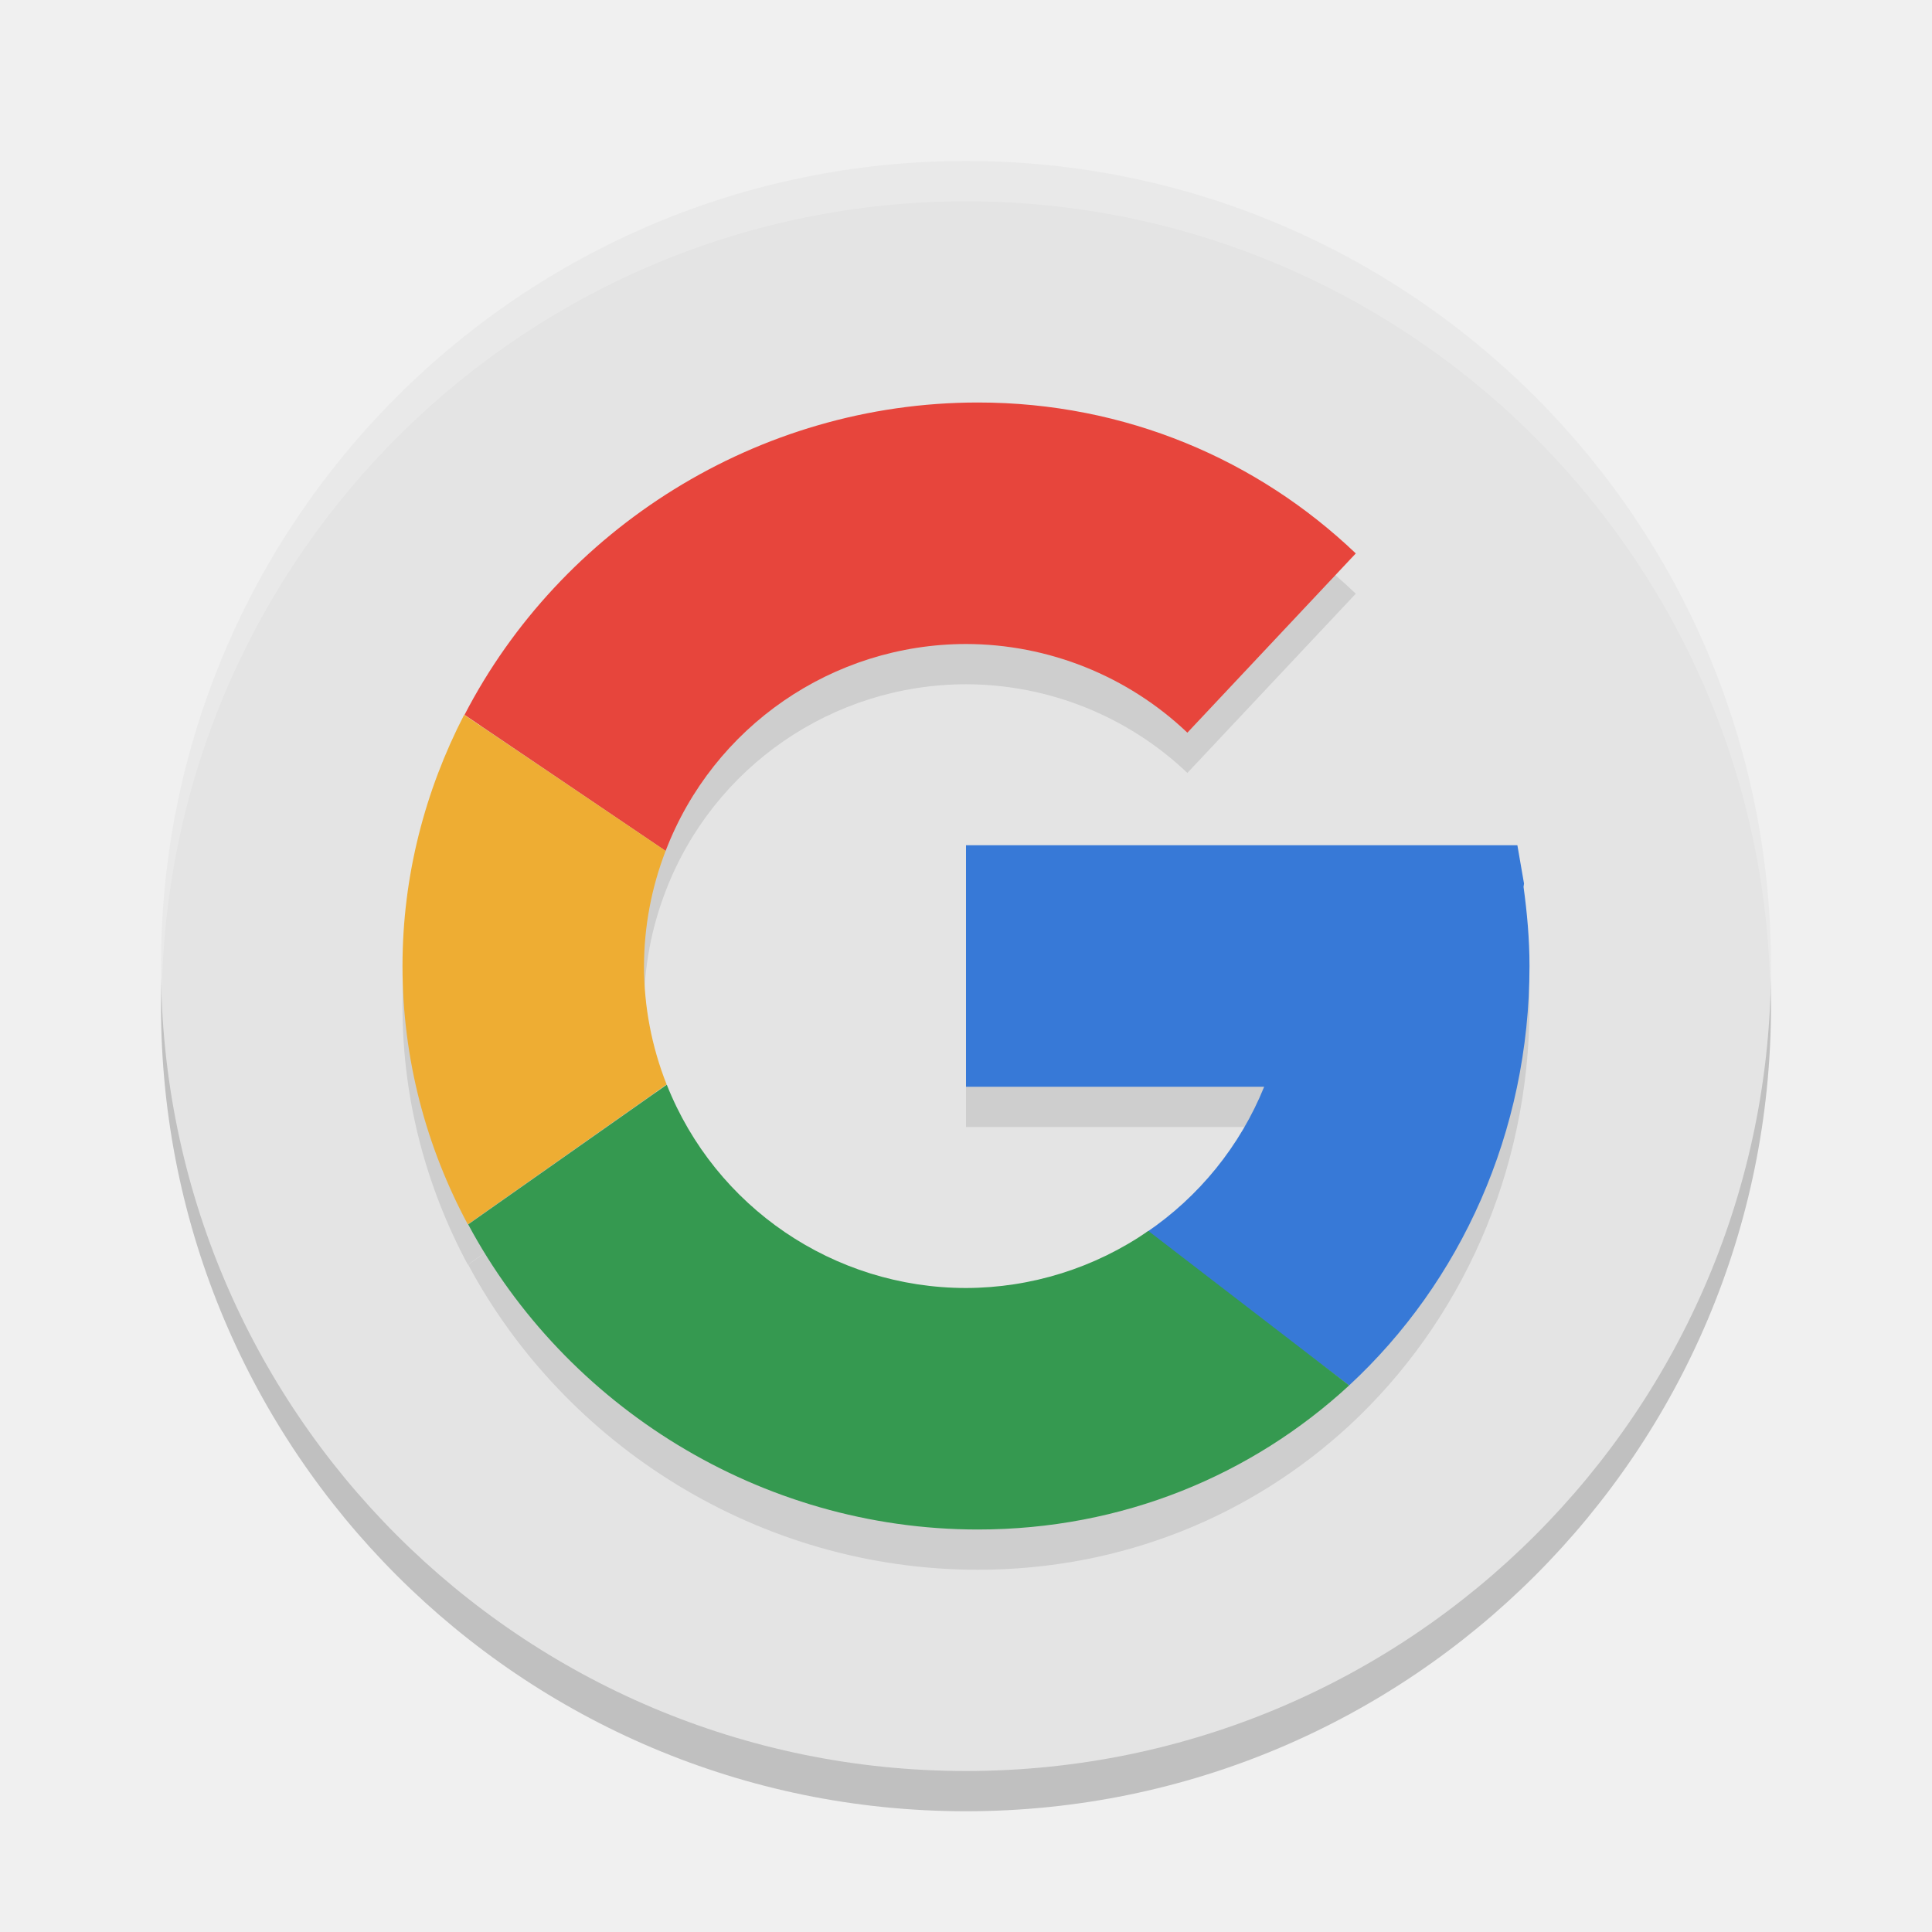
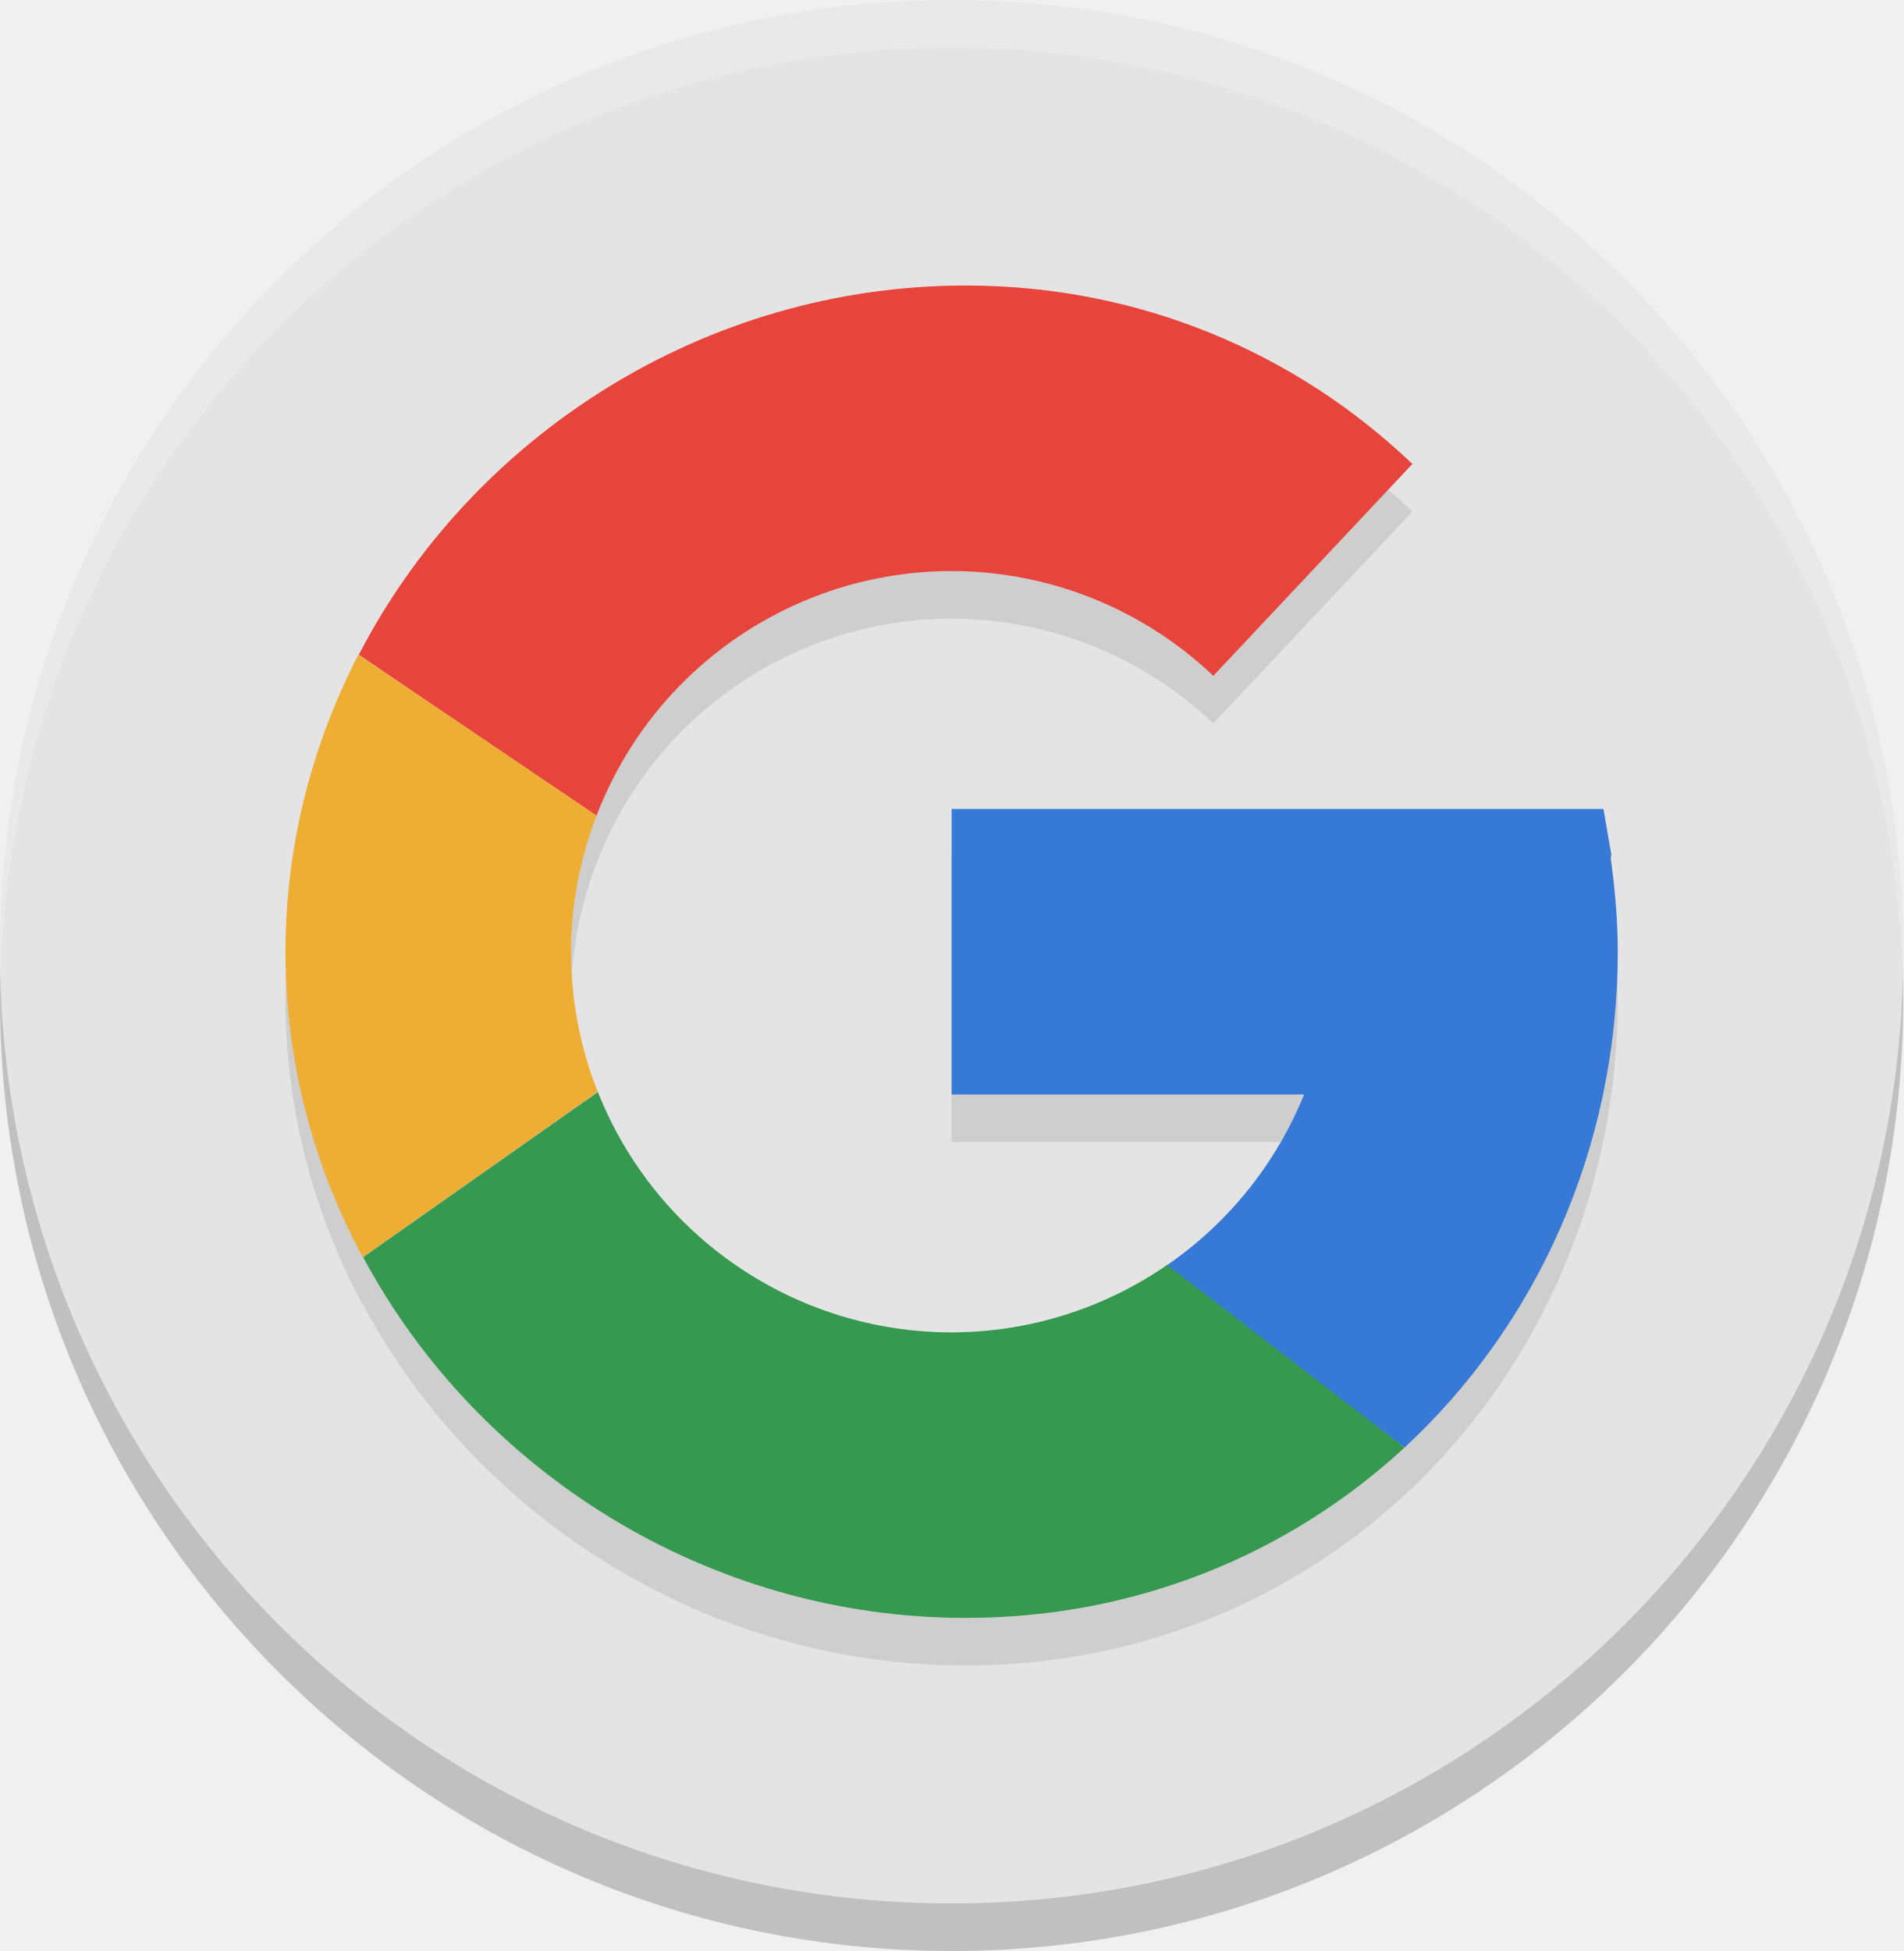
- <svg xmlns="http://www.w3.org/2000/svg" width="48" height="48" version="1.1">
-   <circle style="opacity:0.2" cx="24" cy="25" r="20" />
-   <circle style="fill:#e4e4e4" cx="24" cy="24" r="20" />
-   <path style="opacity:0.1" d="m 24.297,11 c -5.49,0 -10.378,3.16 -12.756,7.76 l 3.338,2.26 -3.348,-2.26 C 10.562,20.64 10,22.76 10,25 c 0,2.32 0.592,4.5 1.623,6.42 L 16.562,27.943 A 8,8 0 0 1 16,25 8,8 0 0 1 16.537,22.141 8,8 0 0 1 24,17 8,8 0 0 1 29.5,19.203 L 33.684,14.75 C 31.255,12.43 27.97,11 24.297,11 Z M 24,22 l 0,6 7.408,0 c -0.59,1.456 -1.597,2.704 -2.893,3.592 A 8,8 0 0 1 24,33 8,8 0 0 1 16.566,27.949 l -4.934,3.471 C 14.041,35.92 18.879,39 24.297,39 27.889,39 31.101,37.65 33.52,35.42 36.285,32.86 38,29.13 38,25 38,24.328 37.94,23.677 37.852,23.033 l 0.012,-0.08 L 37.699,22 35.354,22 24,22 Z" />
-   <path style="opacity:0.2;fill:#ffffff" d="M 24,4 A 20,20 0 0 0 4,24 20,20 0 0 0 4.021,24.582 20,20 0 0 1 24,5 20,20 0 0 1 43.979,24.418 20,20 0 0 0 44,24 20,20 0 0 0 24,4 Z" />
-   <path style="fill:#3779d7" d="m 24,21 0,6 7.408,0 c -0.596,1.471 -1.616,2.731 -2.93,3.621 l 5.041,3.799 C 36.285,31.86 38,28.13 38,24 38,23.328 37.94,22.677 37.852,22.033 l 0.012,-0.08 L 37.699,21 35.354,21 Z" />
-   <path style="fill:#e7453c" d="m 24.297,10 c -5.49,0 -10.378,3.16 -12.756,7.76 l 4.996,3.381 A 8,8 0 0 1 24,16 8,8 0 0 1 29.5,18.203 L 33.684,13.75 C 31.255,11.43 27.97,10 24.297,10 Z" />
-   <path style="fill:#eead33" d="M 11.531,17.76 C 10.562,19.64 10,21.76 10,24 c 0,2.32 0.592,4.5 1.623,6.42 L 16.562,26.943 A 8,8 0 0 1 16,24 8,8 0 0 1 16.537,21.141 L 14.879,20.02 11.531,17.76 Z" />
-   <path style="fill:#359950" d="m 16.566,26.949 -4.934,3.471 C 14.041,34.92 18.879,38 24.297,38 c 3.592,0 6.804,-1.35 9.223,-3.58 L 28.531,30.582 A 8,8 0 0 1 24,32 8,8 0 0 1 16.566,26.949 Z" />
+ <svg xmlns="http://www.w3.org/2000/svg" width="40" height="41" version="1.1" id="svg7">
+   <defs id="defs7" />
+   <circle style="opacity:0.2" cx="20" cy="21" r="20" id="circle1" />
+   <circle style="fill:#e4e4e4" cx="20" cy="20" r="20" id="circle2" />
+   <path style="opacity:0.1" d="M 20.297,7 C 14.807,7 9.919,10.16 7.541,14.76 l 3.338,2.26 L 7.531,14.76 C 6.562,16.64 6,18.76 6,21 c 0,2.32 0.592,4.5 1.623,6.42 L 12.562,23.943 A 8,8 0 0 1 12,21 8,8 0 0 1 12.537,18.141 8,8 0 0 1 20,13 8,8 0 0 1 25.5,15.203 L 29.684,10.75 C 27.255,8.43 23.97,7 20.297,7 Z M 20,18 v 6 h 7.408 c -0.59,1.456 -1.597,2.704 -2.893,3.592 A 8,8 0 0 1 20,29 8,8 0 0 1 12.566,23.949 L 7.633,27.42 C 10.041,31.92 14.879,35 20.297,35 23.889,35 27.101,33.65 29.52,31.42 32.285,28.86 34,25.13 34,21 34,20.328 33.94,19.677 33.852,19.033 l 0.012,-0.08 L 33.699,18 h -2.346 z" id="path2" />
+   <path style="opacity:0.2;fill:#ffffff" d="M 20,0 A 20,20 0 0 0 0,20 20,20 0 0 0 0.021,20.582 20,20 0 0 1 20,1 20,20 0 0 1 39.979,20.418 20,20 0 0 0 40,20 20,20 0 0 0 20,0 Z" id="path3" />
+   <path style="fill:#3779d7" d="m 20,17 v 6 h 7.408 c -0.596,1.471 -1.616,2.731 -2.93,3.621 l 5.041,3.799 C 32.285,27.86 34,24.13 34,20 34,19.328 33.94,18.677 33.852,18.033 l 0.012,-0.08 L 33.699,17 h -2.346 z" id="path4" />
+   <path style="fill:#e7453c" d="M 20.297,6 C 14.807,6 9.919,9.16 7.541,13.76 l 4.996,3.381 A 8,8 0 0 1 20,12 8,8 0 0 1 25.5,14.203 L 29.684,9.75 C 27.255,7.43 23.97,6 20.297,6 Z" id="path5" />
+   <path style="fill:#eead33" d="M 7.531,13.76 C 6.562,15.64 6,17.76 6,20 c 0,2.32 0.592,4.5 1.623,6.42 L 12.562,22.943 A 8,8 0 0 1 12,20 8,8 0 0 1 12.537,17.141 l -1.658,-1.121 z" id="path6" />
+   <path style="fill:#359950" d="M 12.566,22.949 7.633,26.42 C 10.041,30.92 14.879,34 20.297,34 c 3.592,0 6.804,-1.35 9.223,-3.58 L 24.531,26.582 A 8,8 0 0 1 20,28 8,8 0 0 1 12.566,22.949 Z" id="path7" />
</svg>
